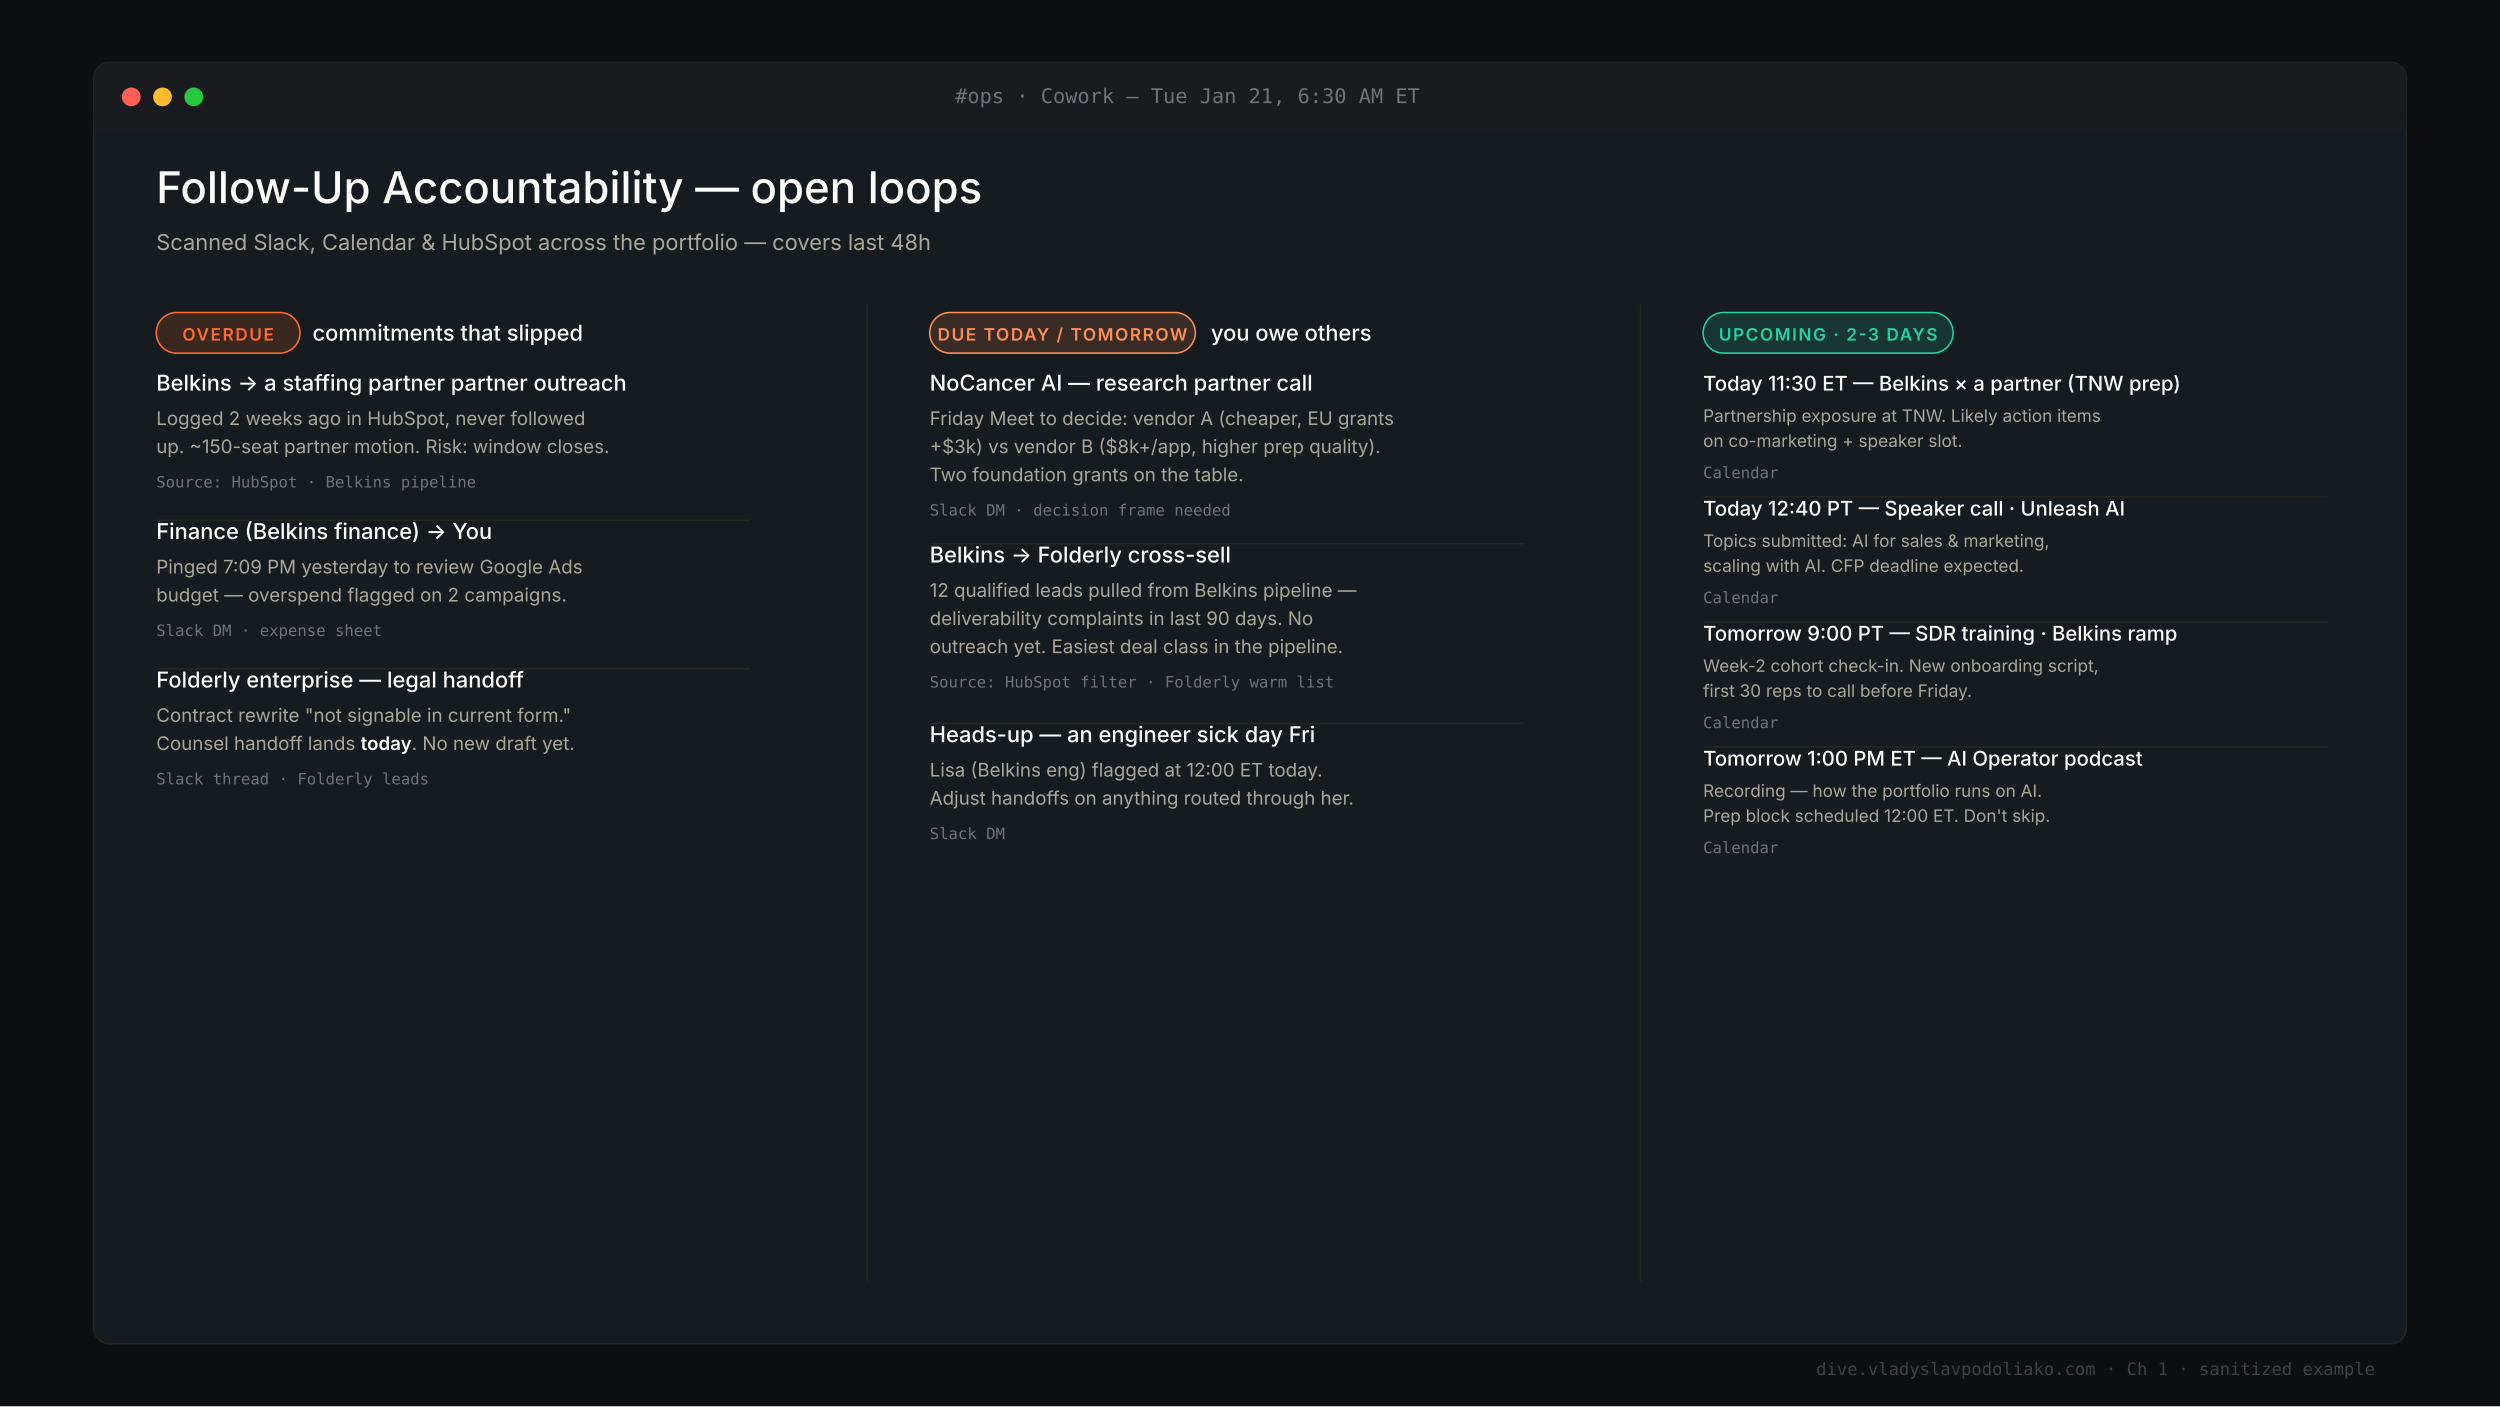
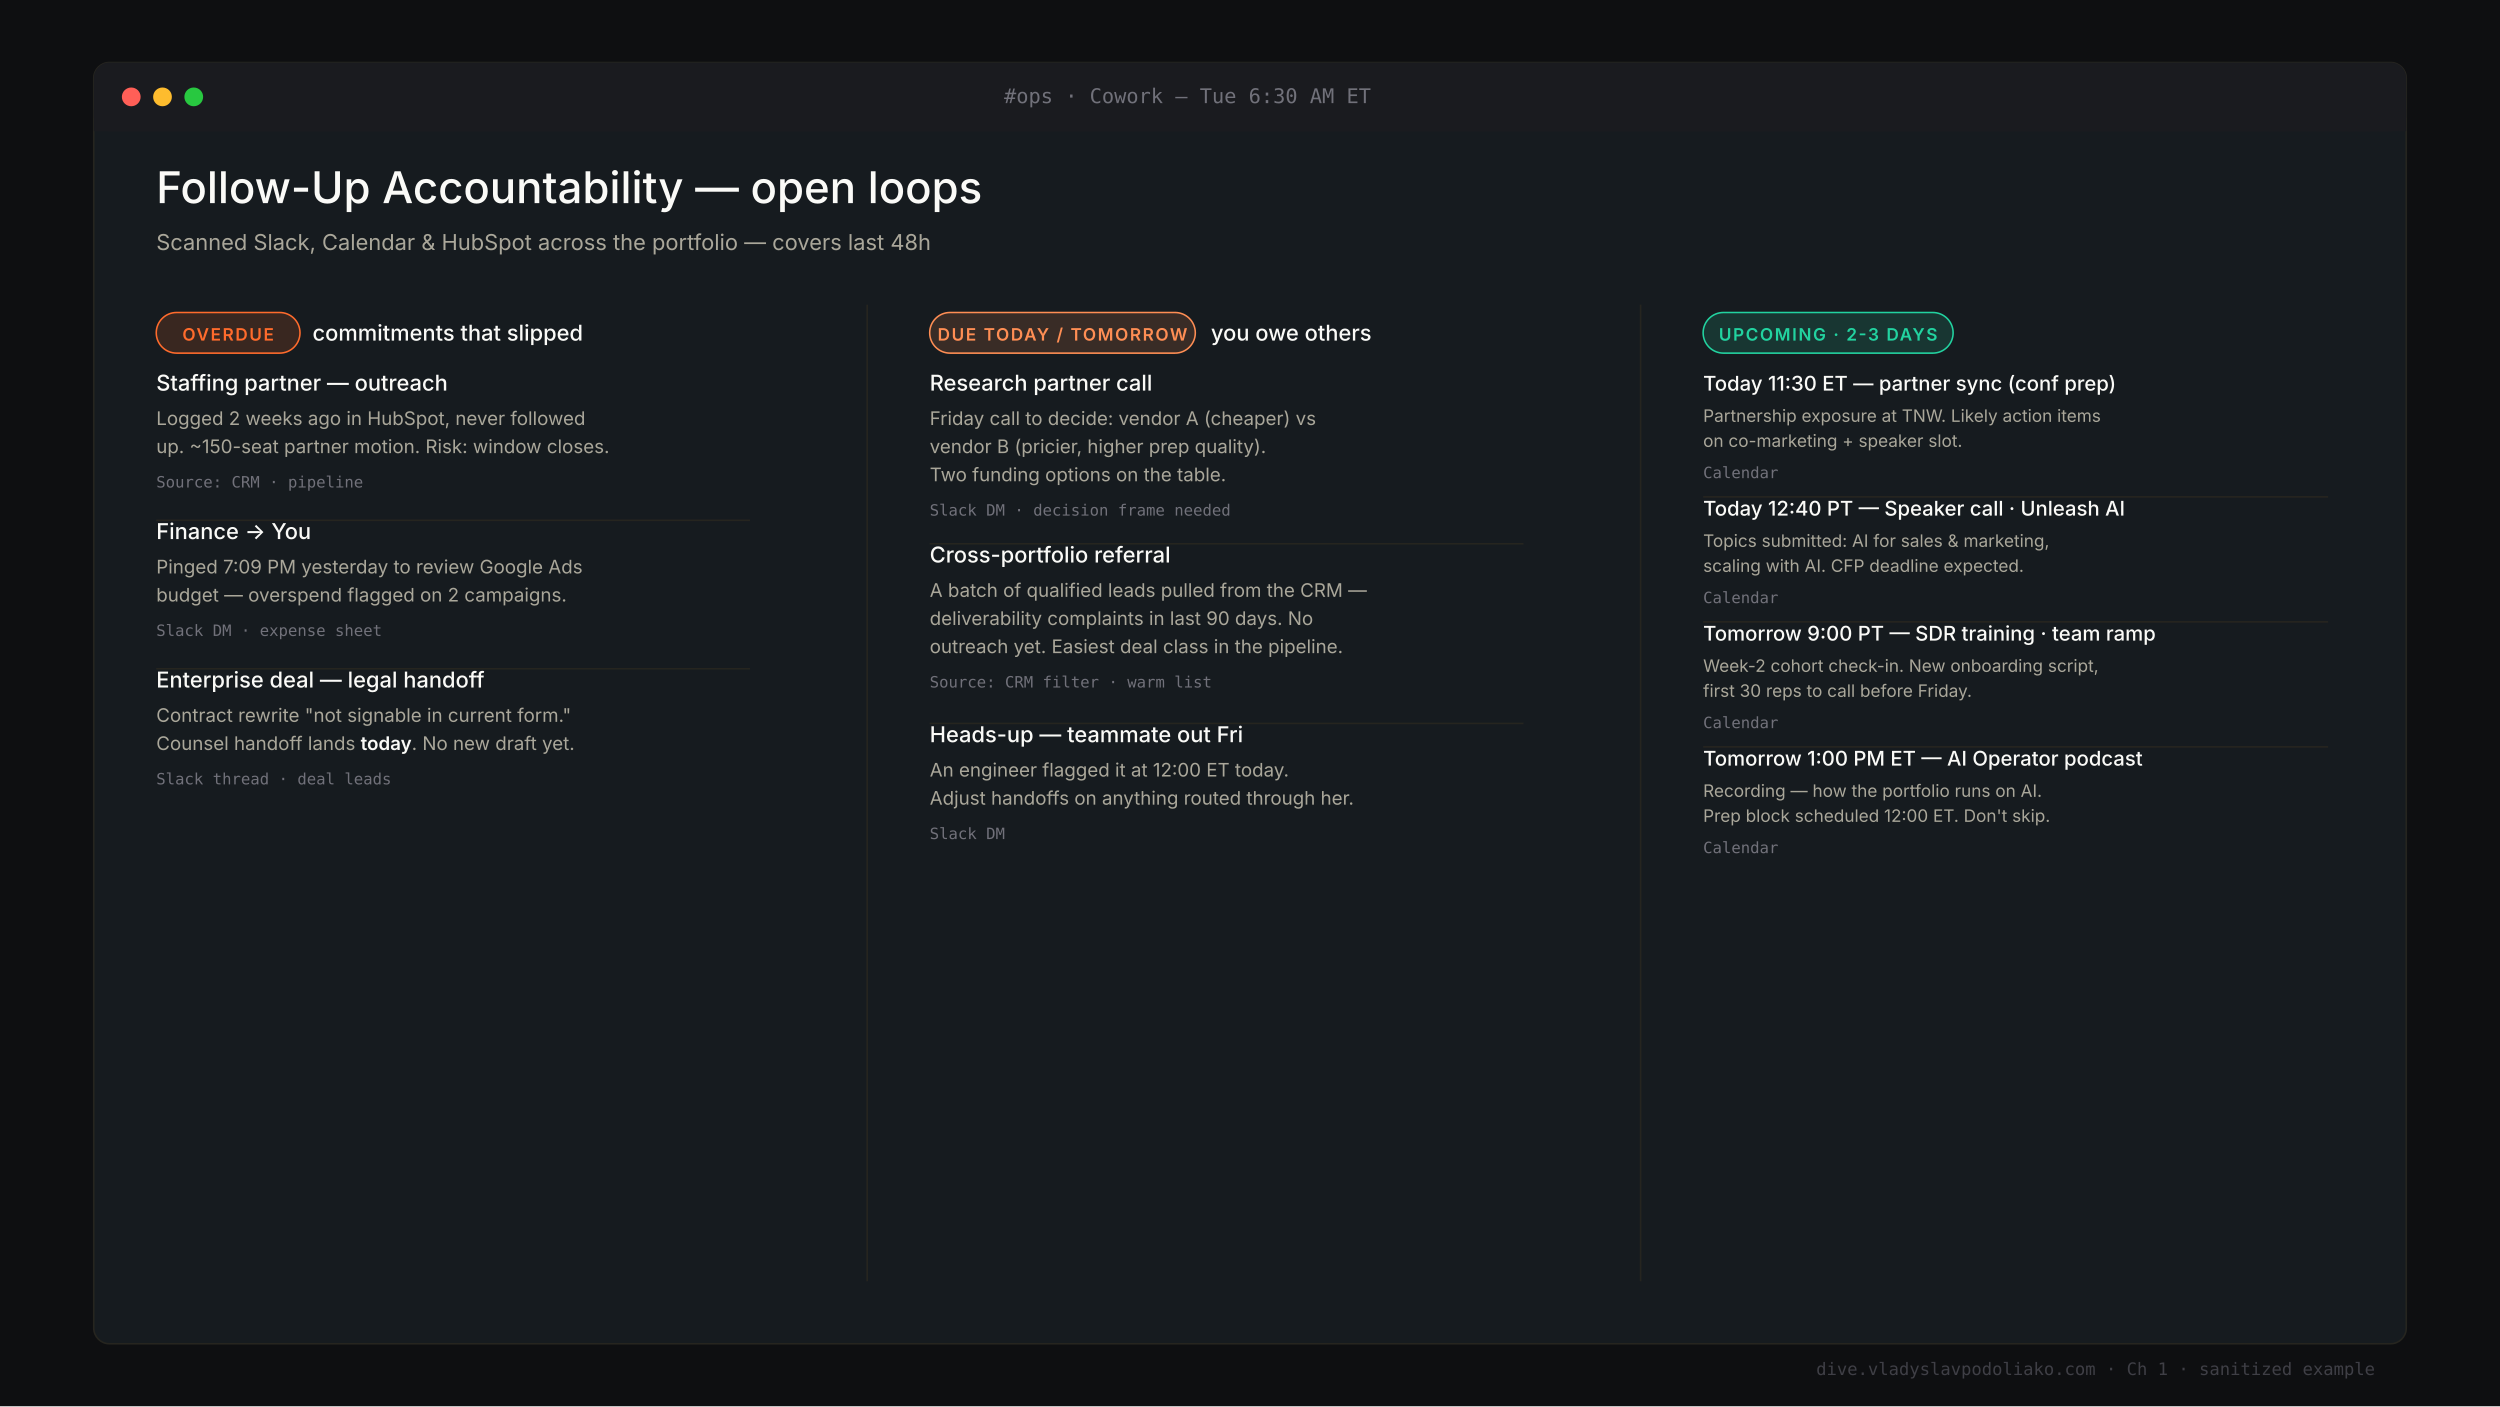
<svg xmlns="http://www.w3.org/2000/svg" viewBox="0 0 1600 900" width="1600" height="900" font-family="Inter, system-ui, sans-serif">
  <rect width="1600" height="900" fill="#0E0F11" />
  <rect x="60" y="40" width="1480" height="820" fill="#161B1F" stroke="#26251F" stroke-width="1" rx="10" />
  <rect x="60" y="40" width="1480" height="44" fill="#1A1B1F" rx="10" />
  <rect x="60" y="70" width="1480" height="14" fill="#1A1B1F" />
  <circle cx="84" cy="62" r="6" fill="#FF5F57" />
  <circle cx="104" cy="62" r="6" fill="#FEBC2E" />
  <circle cx="124" cy="62" r="6" fill="#28C840" />
-   <text x="760" y="66" fill="#71717A" font-size="13" text-anchor="middle" font-family="JetBrains Mono, monospace">#ops · Cowork — Tue Jan 21, 6:30 AM ET</text>
+   <text x="760" y="66" fill="#71717A" font-size="13" text-anchor="middle" font-family="JetBrains Mono, monospace">#ops · Cowork — Tue 6:30 AM ET</text>
  <text x="100" y="130" fill="#FAFAF7" font-size="28" font-weight="500" font-family="Source Serif 4, Georgia, serif">Follow-Up Accountability — open loops</text>
  <text x="100" y="160" fill="#AAA79A" font-size="14">Scanned Slack, Calendar &amp; HubSpot across the portfolio — covers last 48h</text>
  <g transform="translate(100, 200)">
    <rect x="0" y="0" width="92" height="26" rx="13" fill="#FF6B2C" fill-opacity="0.15" stroke="#FF6B2C" stroke-width="1" />
    <text x="46" y="18" fill="#FF6B2C" font-size="11" font-weight="600" text-anchor="middle" letter-spacing="1">OVERDUE</text>
    <text x="100" y="18" fill="#FAFAF7" font-size="14" font-weight="500">commitments that slipped</text>
    <g transform="translate(0, 50)">
-       <text x="0" y="0" fill="#FAFAF7" font-size="14" font-weight="500">Belkins → a staffing partner partner outreach</text>
+       <text x="0" y="0" fill="#FAFAF7" font-size="14" font-weight="500">Staffing partner — outreach</text>
      <text x="0" y="22" fill="#AAA79A" font-size="12">Logged 2 weeks ago in HubSpot, never followed</text>
      <text x="0" y="40" fill="#AAA79A" font-size="12">up. ~150-seat partner motion. Risk: window closes.</text>
-       <text x="0" y="62" fill="#71717A" font-size="10" font-family="JetBrains Mono, monospace">Source: HubSpot · Belkins pipeline</text>
+       <text x="0" y="62" fill="#71717A" font-size="10" font-family="JetBrains Mono, monospace">Source: CRM · pipeline</text>
    </g>
    <g transform="translate(0, 145)">
      <line x1="0" y1="-12" x2="380" y2="-12" stroke="#26251F" />
-       <text x="0" y="0" fill="#FAFAF7" font-size="14" font-weight="500">Finance (Belkins finance) → You</text>
+       <text x="0" y="0" fill="#FAFAF7" font-size="14" font-weight="500">Finance → You</text>
      <text x="0" y="22" fill="#AAA79A" font-size="12">Pinged 7:09 PM yesterday to review Google Ads</text>
      <text x="0" y="40" fill="#AAA79A" font-size="12">budget — overspend flagged on 2 campaigns.</text>
      <text x="0" y="62" fill="#71717A" font-size="10" font-family="JetBrains Mono, monospace">Slack DM · expense sheet</text>
    </g>
    <g transform="translate(0, 240)">
      <line x1="0" y1="-12" x2="380" y2="-12" stroke="#26251F" />
-       <text x="0" y="0" fill="#FAFAF7" font-size="14" font-weight="500">Folderly enterprise — legal handoff</text>
+       <text x="0" y="0" fill="#FAFAF7" font-size="14" font-weight="500">Enterprise deal — legal handoff</text>
      <text x="0" y="22" fill="#AAA79A" font-size="12">Contract rewrite "not signable in current form."</text>
      <text x="0" y="40" fill="#AAA79A" font-size="12">Counsel handoff lands <tspan font-weight="600" fill="#FAFAF7">today</tspan>. No new draft yet.</text>
-       <text x="0" y="62" fill="#71717A" font-size="10" font-family="JetBrains Mono, monospace">Slack thread · Folderly leads</text>
+       <text x="0" y="62" fill="#71717A" font-size="10" font-family="JetBrains Mono, monospace">Slack thread · deal leads</text>
    </g>
  </g>
  <line x1="555" y1="195" x2="555" y2="820" stroke="#26251F" stroke-width="1" />
  <g transform="translate(595, 200)">
    <rect x="0" y="0" width="170" height="26" rx="13" fill="#FF8E54" fill-opacity="0.15" stroke="#FF8E54" stroke-width="1" />
    <text x="85" y="18" fill="#FF8E54" font-size="11" font-weight="600" text-anchor="middle" letter-spacing="1">DUE TODAY / TOMORROW</text>
    <text x="180" y="18" fill="#FAFAF7" font-size="14" font-weight="500">you owe others</text>
    <g transform="translate(0, 50)">
-       <text x="0" y="0" fill="#FAFAF7" font-size="14" font-weight="500">NoCancer AI — research partner call</text>
-       <text x="0" y="22" fill="#AAA79A" font-size="12">Friday Meet to decide: vendor A (cheaper, EU grants</text>
-       <text x="0" y="40" fill="#AAA79A" font-size="12">+$3k) vs vendor B ($8k+/app, higher prep quality).</text>
-       <text x="0" y="58" fill="#AAA79A" font-size="12">Two foundation grants on the table.</text>
+       <text x="0" y="0" fill="#FAFAF7" font-size="14" font-weight="500">Research partner call</text>
+       <text x="0" y="22" fill="#AAA79A" font-size="12">Friday call to decide: vendor A (cheaper) vs</text>
+       <text x="0" y="40" fill="#AAA79A" font-size="12">vendor B (pricier, higher prep quality).</text>
+       <text x="0" y="58" fill="#AAA79A" font-size="12">Two funding options on the table.</text>
      <text x="0" y="80" fill="#71717A" font-size="10" font-family="JetBrains Mono, monospace">Slack DM · decision frame needed</text>
    </g>
    <g transform="translate(0, 160)">
      <line x1="0" y1="-12" x2="380" y2="-12" stroke="#26251F" />
-       <text x="0" y="0" fill="#FAFAF7" font-size="14" font-weight="500">Belkins → Folderly cross-sell</text>
-       <text x="0" y="22" fill="#AAA79A" font-size="12">12 qualified leads pulled from Belkins pipeline —</text>
+       <text x="0" y="0" fill="#FAFAF7" font-size="14" font-weight="500">Cross-portfolio referral</text>
+       <text x="0" y="22" fill="#AAA79A" font-size="12">A batch of qualified leads pulled from the CRM —</text>
      <text x="0" y="40" fill="#AAA79A" font-size="12">deliverability complaints in last 90 days. No</text>
      <text x="0" y="58" fill="#AAA79A" font-size="12">outreach yet. Easiest deal class in the pipeline.</text>
-       <text x="0" y="80" fill="#71717A" font-size="10" font-family="JetBrains Mono, monospace">Source: HubSpot filter · Folderly warm list</text>
+       <text x="0" y="80" fill="#71717A" font-size="10" font-family="JetBrains Mono, monospace">Source: CRM filter · warm list</text>
    </g>
    <g transform="translate(0, 275)">
      <line x1="0" y1="-12" x2="380" y2="-12" stroke="#26251F" />
-       <text x="0" y="0" fill="#FAFAF7" font-size="14" font-weight="500">Heads-up — an engineer sick day Fri</text>
-       <text x="0" y="22" fill="#AAA79A" font-size="12">Lisa (Belkins eng) flagged at 12:00 ET today.</text>
+       <text x="0" y="0" fill="#FAFAF7" font-size="14" font-weight="500">Heads-up — teammate out Fri</text>
+       <text x="0" y="22" fill="#AAA79A" font-size="12">An engineer flagged it at 12:00 ET today.</text>
      <text x="0" y="40" fill="#AAA79A" font-size="12">Adjust handoffs on anything routed through her.</text>
      <text x="0" y="62" fill="#71717A" font-size="10" font-family="JetBrains Mono, monospace">Slack DM</text>
    </g>
  </g>
  <line x1="1050" y1="195" x2="1050" y2="820" stroke="#26251F" stroke-width="1" />
  <g transform="translate(1090, 200)">
    <rect x="0" y="0" width="160" height="26" rx="13" fill="#22D3A0" fill-opacity="0.15" stroke="#22D3A0" stroke-width="1" />
    <text x="80" y="18" fill="#22D3A0" font-size="11" font-weight="600" text-anchor="middle" letter-spacing="1">UPCOMING · 2-3 DAYS</text>
    <g transform="translate(0, 50)">
-       <text x="0" y="0" fill="#FAFAF7" font-size="13" font-weight="500">Today 11:30 ET — Belkins × a partner (TNW prep)</text>
+       <text x="0" y="0" fill="#FAFAF7" font-size="13" font-weight="500">Today 11:30 ET — partner sync (conf prep)</text>
      <text x="0" y="20" fill="#AAA79A" font-size="11">Partnership exposure at TNW. Likely action items</text>
      <text x="0" y="36" fill="#AAA79A" font-size="11">on co-marketing + speaker slot.</text>
      <text x="0" y="56" fill="#71717A" font-size="10" font-family="JetBrains Mono, monospace">Calendar</text>
    </g>
    <g transform="translate(0, 130)">
      <line x1="0" y1="-12" x2="400" y2="-12" stroke="#26251F" />
      <text x="0" y="0" fill="#FAFAF7" font-size="13" font-weight="500">Today 12:40 PT — Speaker call · Unleash AI</text>
      <text x="0" y="20" fill="#AAA79A" font-size="11">Topics submitted: AI for sales &amp; marketing,</text>
      <text x="0" y="36" fill="#AAA79A" font-size="11">scaling with AI. CFP deadline expected.</text>
      <text x="0" y="56" fill="#71717A" font-size="10" font-family="JetBrains Mono, monospace">Calendar</text>
    </g>
    <g transform="translate(0, 210)">
      <line x1="0" y1="-12" x2="400" y2="-12" stroke="#26251F" />
-       <text x="0" y="0" fill="#FAFAF7" font-size="13" font-weight="500">Tomorrow 9:00 PT — SDR training · Belkins ramp</text>
+       <text x="0" y="0" fill="#FAFAF7" font-size="13" font-weight="500">Tomorrow 9:00 PT — SDR training · team ramp</text>
      <text x="0" y="20" fill="#AAA79A" font-size="11">Week-2 cohort check-in. New onboarding script,</text>
      <text x="0" y="36" fill="#AAA79A" font-size="11">first 30 reps to call before Friday.</text>
      <text x="0" y="56" fill="#71717A" font-size="10" font-family="JetBrains Mono, monospace">Calendar</text>
    </g>
    <g transform="translate(0, 290)">
      <line x1="0" y1="-12" x2="400" y2="-12" stroke="#26251F" />
      <text x="0" y="0" fill="#FAFAF7" font-size="13" font-weight="500">Tomorrow 1:00 PM ET — AI Operator podcast</text>
      <text x="0" y="20" fill="#AAA79A" font-size="11">Recording — how the portfolio runs on AI.</text>
      <text x="0" y="36" fill="#AAA79A" font-size="11">Prep block scheduled 12:00 ET. Don't skip.</text>
      <text x="0" y="56" fill="#71717A" font-size="10" font-family="JetBrains Mono, monospace">Calendar</text>
    </g>
  </g>
  <text x="1520" y="880" fill="#3F3F46" font-size="11" text-anchor="end" font-family="JetBrains Mono, monospace">dive.vladyslavpodoliako.com · Ch 1 · sanitized example</text>
</svg>
